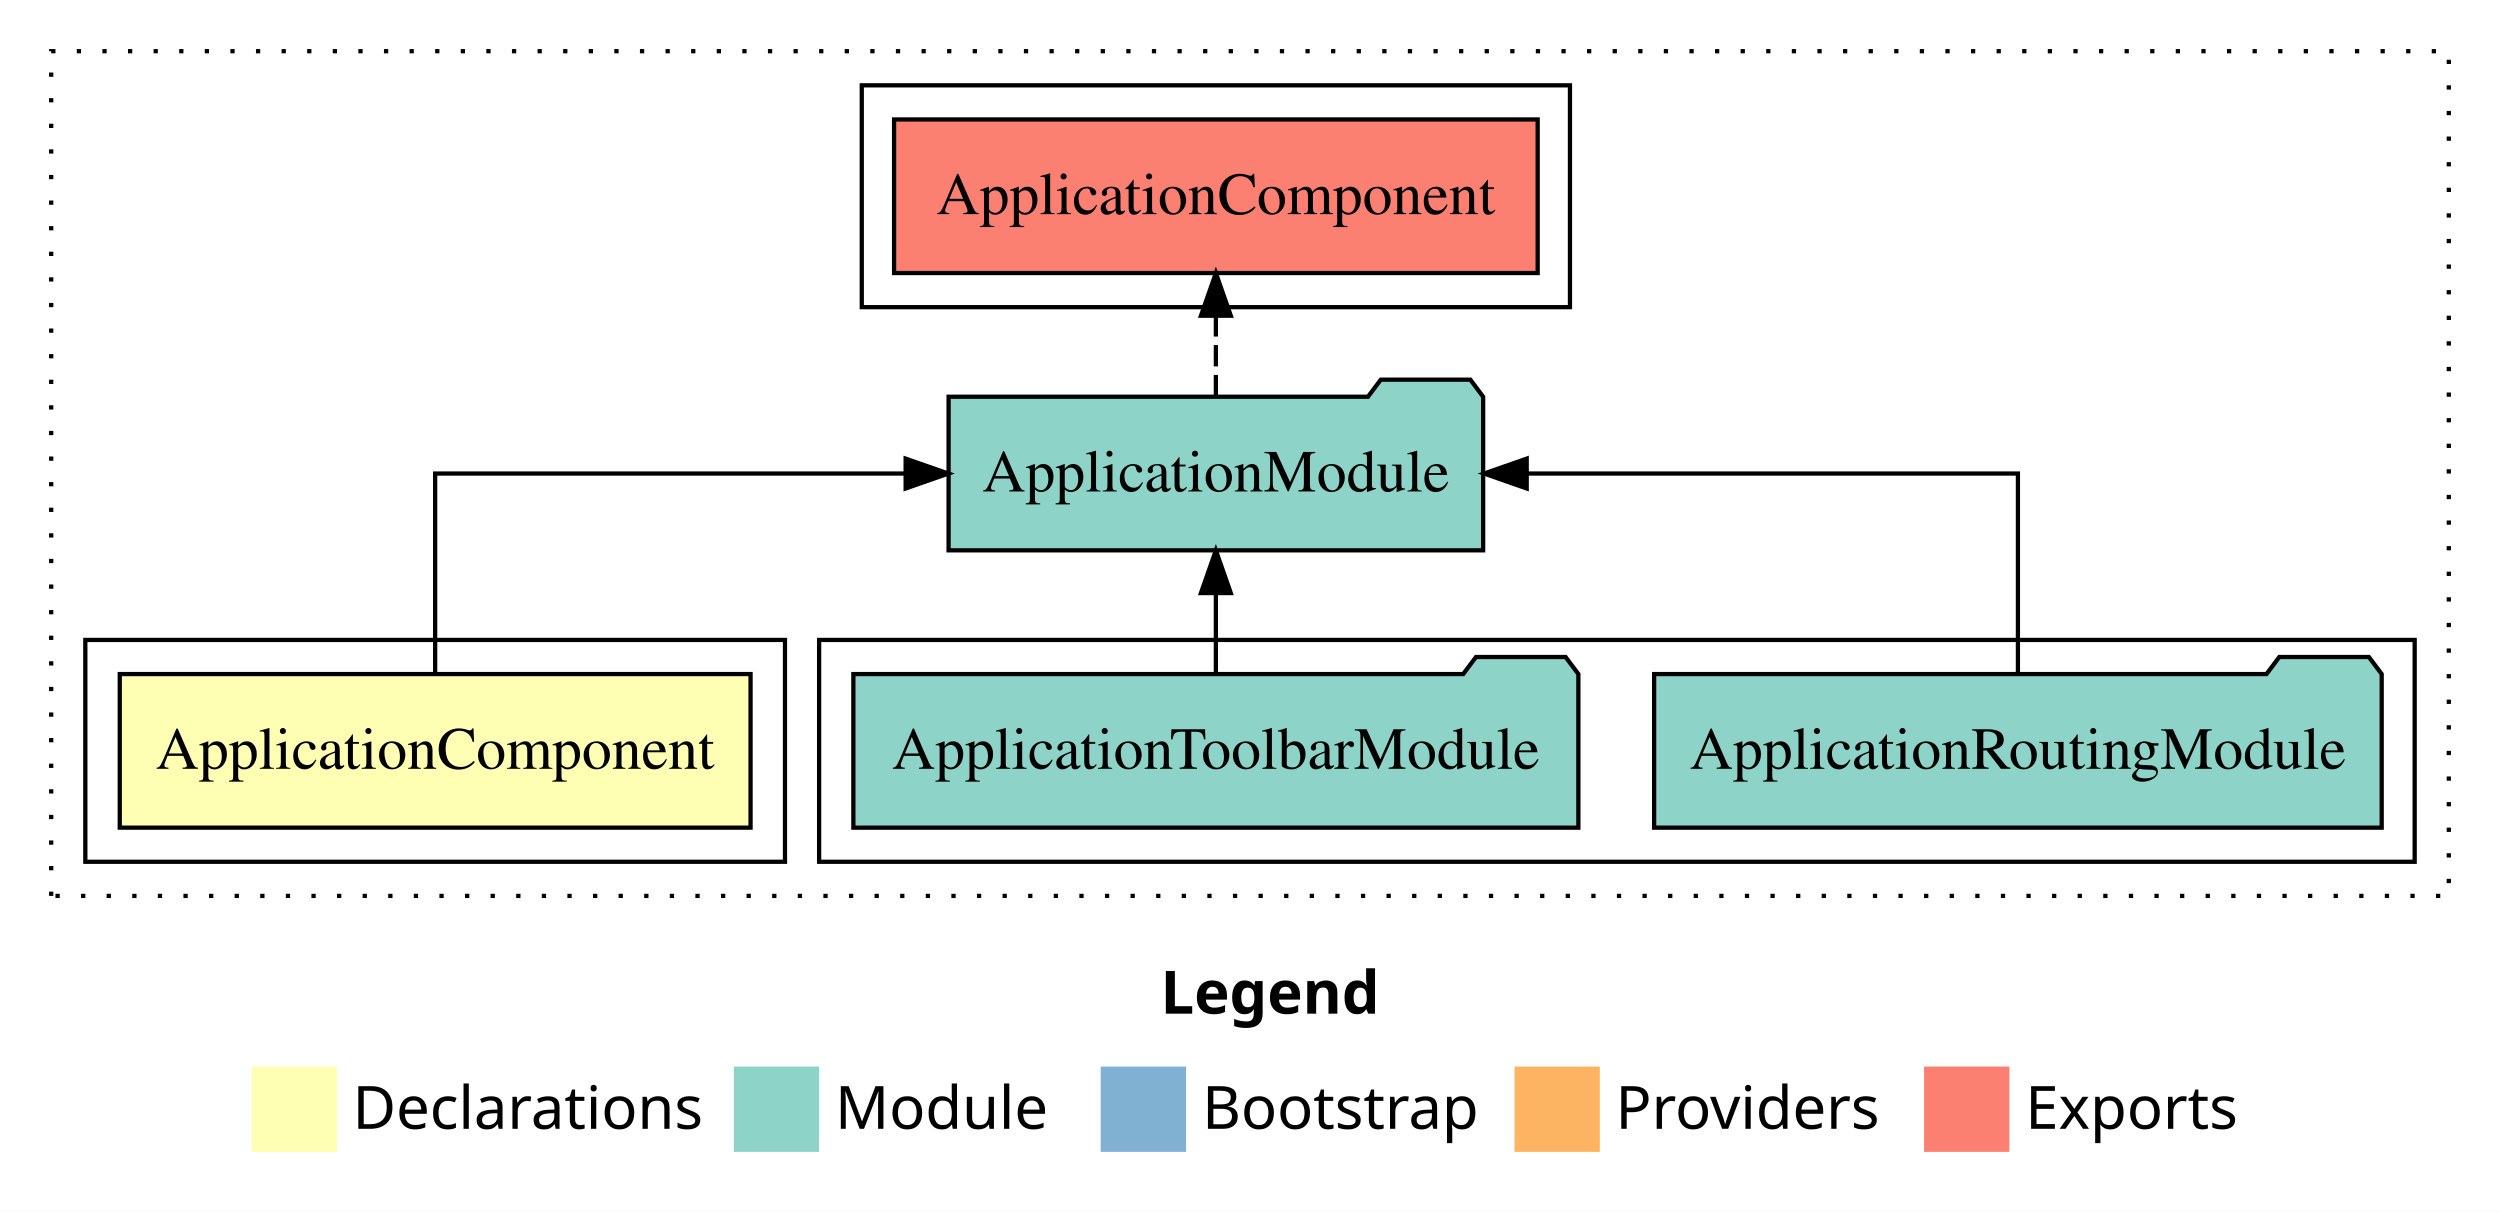
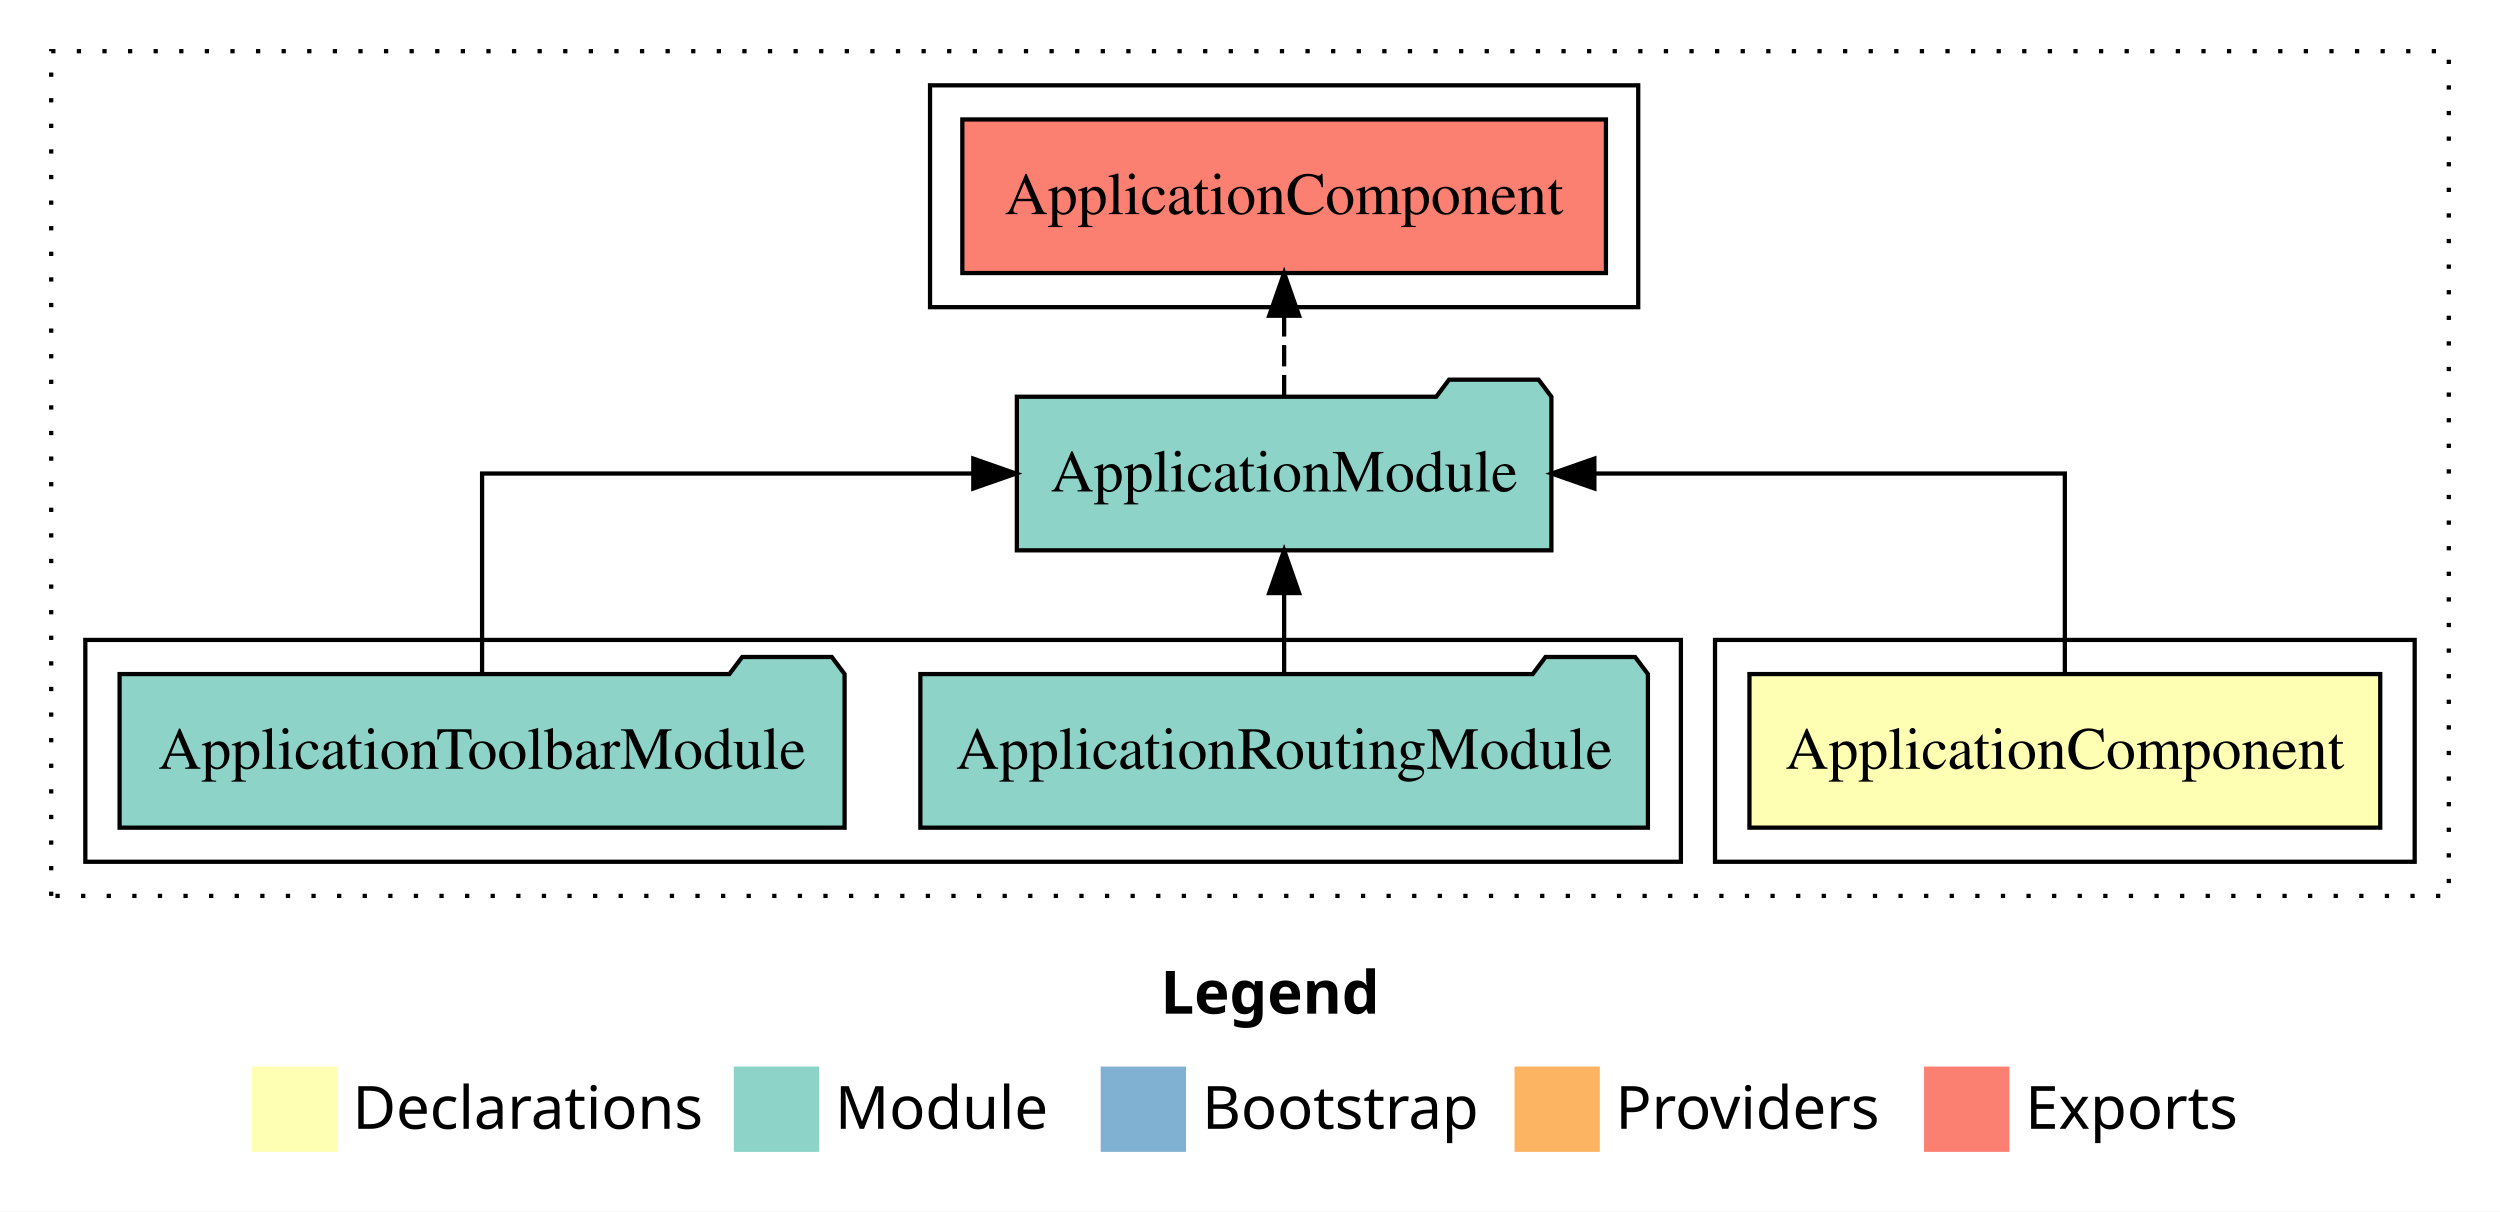
<svg xmlns="http://www.w3.org/2000/svg" width="586pt" height="284pt" viewBox="0.00 0.00 586.00 284.00">
  <g id="graph0" class="graph" transform="scale(1 1) rotate(0) translate(4 280)">
    <polygon fill="white" stroke="transparent" points="-4,4 -4,-280 582,-280 582,4 -4,4" />
    <text text-anchor="start" x="268.01" y="-42.4" font-family="sans-serif" font-weight="bold" font-size="14.00">Legend</text>
    <polygon fill="#ffffb3" stroke="transparent" points="55,-10 55,-30 75,-30 75,-10 55,-10" />
    <text text-anchor="start" x="78.63" y="-15.4" font-family="sans-serif" font-size="14.00">  Declarations</text>
    <polygon fill="#8dd3c7" stroke="transparent" points="168,-10 168,-30 188,-30 188,-10 168,-10" />
    <text text-anchor="start" x="191.73" y="-15.4" font-family="sans-serif" font-size="14.00">  Module</text>
    <polygon fill="#80b1d3" stroke="transparent" points="254,-10 254,-30 274,-30 274,-10 254,-10" />
    <text text-anchor="start" x="277.78" y="-15.4" font-family="sans-serif" font-size="14.00">  Bootstrap</text>
    <polygon fill="#fdb462" stroke="transparent" points="351,-10 351,-30 371,-30 371,-10 351,-10" />
    <text text-anchor="start" x="374.67" y="-15.4" font-family="sans-serif" font-size="14.00">  Providers</text>
    <polygon fill="#fb8072" stroke="transparent" points="447,-10 447,-30 467,-30 467,-10 447,-10" />
    <text text-anchor="start" x="470.73" y="-15.4" font-family="sans-serif" font-size="14.00">  Exports</text>
    <g id="clust1" class="cluster">
      <polygon fill="none" stroke="black" stroke-dasharray="1,5" points="8,-70 8,-268 570,-268 570,-70 8,-70" />
    </g>
-     <g id="clust4" class="cluster">
-       <polygon fill="none" stroke="black" points="188,-78 188,-130 562,-130 562,-78 188,-78" />
+     <g id="clust5" class="cluster">
+       <polygon fill="none" stroke="black" points="214,-208 214,-260 380,-260 380,-208 214,-208" />
    </g>
    <g id="clust2" class="cluster">
-       <polygon fill="none" stroke="black" points="16,-78 16,-130 180,-130 180,-78 16,-78" />
+       <polygon fill="none" stroke="black" points="398,-78 398,-130 562,-130 562,-78 398,-78" />
    </g>
-     <g id="clust5" class="cluster">
-       <polygon fill="none" stroke="black" points="198,-208 198,-260 364,-260 364,-208 198,-208" />
+     <g id="clust4" class="cluster">
+       <polygon fill="none" stroke="black" points="16,-78 16,-130 390,-130 390,-78 16,-78" />
    </g>
    <g id="node1" class="node">
-       <polygon fill="#ffffb3" stroke="black" points="171.93,-122 24.07,-122 24.07,-86 171.93,-86 171.93,-122" />
-       <text text-anchor="middle" x="98" y="-99.8" font-family="Times,serif" font-size="14.00">ApplicationComponent</text>
+       <polygon fill="#ffffb3" stroke="black" points="553.93,-122 406.07,-122 406.07,-86 553.93,-86 553.93,-122" />
+       <text text-anchor="middle" x="480" y="-99.8" font-family="Times,serif" font-size="14.00">ApplicationComponent</text>
    </g>
    <g id="node2" class="node">
-       <polygon fill="#8dd3c7" stroke="black" points="343.65,-187 340.65,-191 319.65,-191 316.65,-187 218.35,-187 218.35,-151 343.65,-151 343.65,-187" />
-       <text text-anchor="middle" x="281" y="-164.8" font-family="Times,serif" font-size="14.00">ApplicationModule</text>
+       <polygon fill="#8dd3c7" stroke="black" points="359.65,-187 356.65,-191 335.65,-191 332.65,-187 234.35,-187 234.35,-151 359.65,-151 359.65,-187" />
+       <text text-anchor="middle" x="297" y="-164.8" font-family="Times,serif" font-size="14.00">ApplicationModule</text>
    </g>
    <g id="edge1" class="edge">
-       <path fill="none" stroke="black" d="M98,-122.11C98,-141.34 98,-169 98,-169 98,-169 208.28,-169 208.28,-169" />
-       <polygon fill="black" stroke="black" points="208.28,-172.5 218.28,-169 208.28,-165.5 208.28,-172.5" />
+       <path fill="none" stroke="black" d="M480,-122.11C480,-141.34 480,-169 480,-169 480,-169 369.72,-169 369.72,-169" />
+       <polygon fill="black" stroke="black" points="369.72,-165.5 359.72,-169 369.72,-172.5 369.72,-165.5" />
    </g>
    <g id="node5" class="node">
-       <polygon fill="#fb8072" stroke="black" points="356.43,-252 205.57,-252 205.57,-216 356.43,-216 356.43,-252" />
-       <text text-anchor="middle" x="281" y="-229.8" font-family="Times,serif" font-size="14.00">ApplicationComponent </text>
+       <polygon fill="#fb8072" stroke="black" points="372.43,-252 221.57,-252 221.57,-216 372.43,-216 372.43,-252" />
+       <text text-anchor="middle" x="297" y="-229.8" font-family="Times,serif" font-size="14.00">ApplicationComponent </text>
    </g>
    <g id="edge4" class="edge">
-       <path fill="none" stroke="black" stroke-dasharray="5,2" d="M281,-187.11C281,-187.11 281,-205.99 281,-205.99" />
-       <polygon fill="black" stroke="black" points="277.5,-205.99 281,-215.99 284.5,-205.99 277.5,-205.99" />
+       <path fill="none" stroke="black" stroke-dasharray="5,2" d="M297,-187.11C297,-187.11 297,-205.99 297,-205.99" />
+       <polygon fill="black" stroke="black" points="293.5,-205.99 297,-215.99 300.5,-205.99 293.5,-205.99" />
    </g>
    <g id="node3" class="node">
-       <polygon fill="#8dd3c7" stroke="black" points="554.27,-122 551.27,-126 530.27,-126 527.27,-122 383.73,-122 383.73,-86 554.27,-86 554.27,-122" />
-       <text text-anchor="middle" x="469" y="-99.8" font-family="Times,serif" font-size="14.00">ApplicationRoutingModule</text>
+       <polygon fill="#8dd3c7" stroke="black" points="382.27,-122 379.27,-126 358.27,-126 355.27,-122 211.73,-122 211.73,-86 382.27,-86 382.27,-122" />
+       <text text-anchor="middle" x="297" y="-99.8" font-family="Times,serif" font-size="14.00">ApplicationRoutingModule</text>
    </g>
    <g id="edge2" class="edge">
-       <path fill="none" stroke="black" d="M469,-122.11C469,-141.34 469,-169 469,-169 469,-169 353.86,-169 353.86,-169" />
-       <polygon fill="black" stroke="black" points="353.86,-165.5 343.86,-169 353.86,-172.5 353.86,-165.5" />
+       <path fill="none" stroke="black" d="M297,-122.11C297,-122.11 297,-140.99 297,-140.99" />
+       <polygon fill="black" stroke="black" points="293.5,-140.99 297,-150.99 300.5,-140.99 293.5,-140.99" />
    </g>
    <g id="node4" class="node">
-       <polygon fill="#8dd3c7" stroke="black" points="365.97,-122 362.97,-126 341.97,-126 338.97,-122 196.03,-122 196.03,-86 365.97,-86 365.97,-122" />
-       <text text-anchor="middle" x="281" y="-99.8" font-family="Times,serif" font-size="14.00">ApplicationToolbarModule</text>
+       <polygon fill="#8dd3c7" stroke="black" points="193.97,-122 190.97,-126 169.97,-126 166.97,-122 24.03,-122 24.03,-86 193.97,-86 193.97,-122" />
+       <text text-anchor="middle" x="109" y="-99.8" font-family="Times,serif" font-size="14.00">ApplicationToolbarModule</text>
    </g>
    <g id="edge3" class="edge">
-       <path fill="none" stroke="black" d="M281,-122.11C281,-122.11 281,-140.99 281,-140.99" />
-       <polygon fill="black" stroke="black" points="277.5,-140.99 281,-150.99 284.5,-140.99 277.5,-140.99" />
+       <path fill="none" stroke="black" d="M109,-122.11C109,-141.34 109,-169 109,-169 109,-169 224.14,-169 224.14,-169" />
+       <polygon fill="black" stroke="black" points="224.14,-172.5 234.14,-169 224.14,-165.5 224.14,-172.5" />
    </g>
  </g>
</svg>
